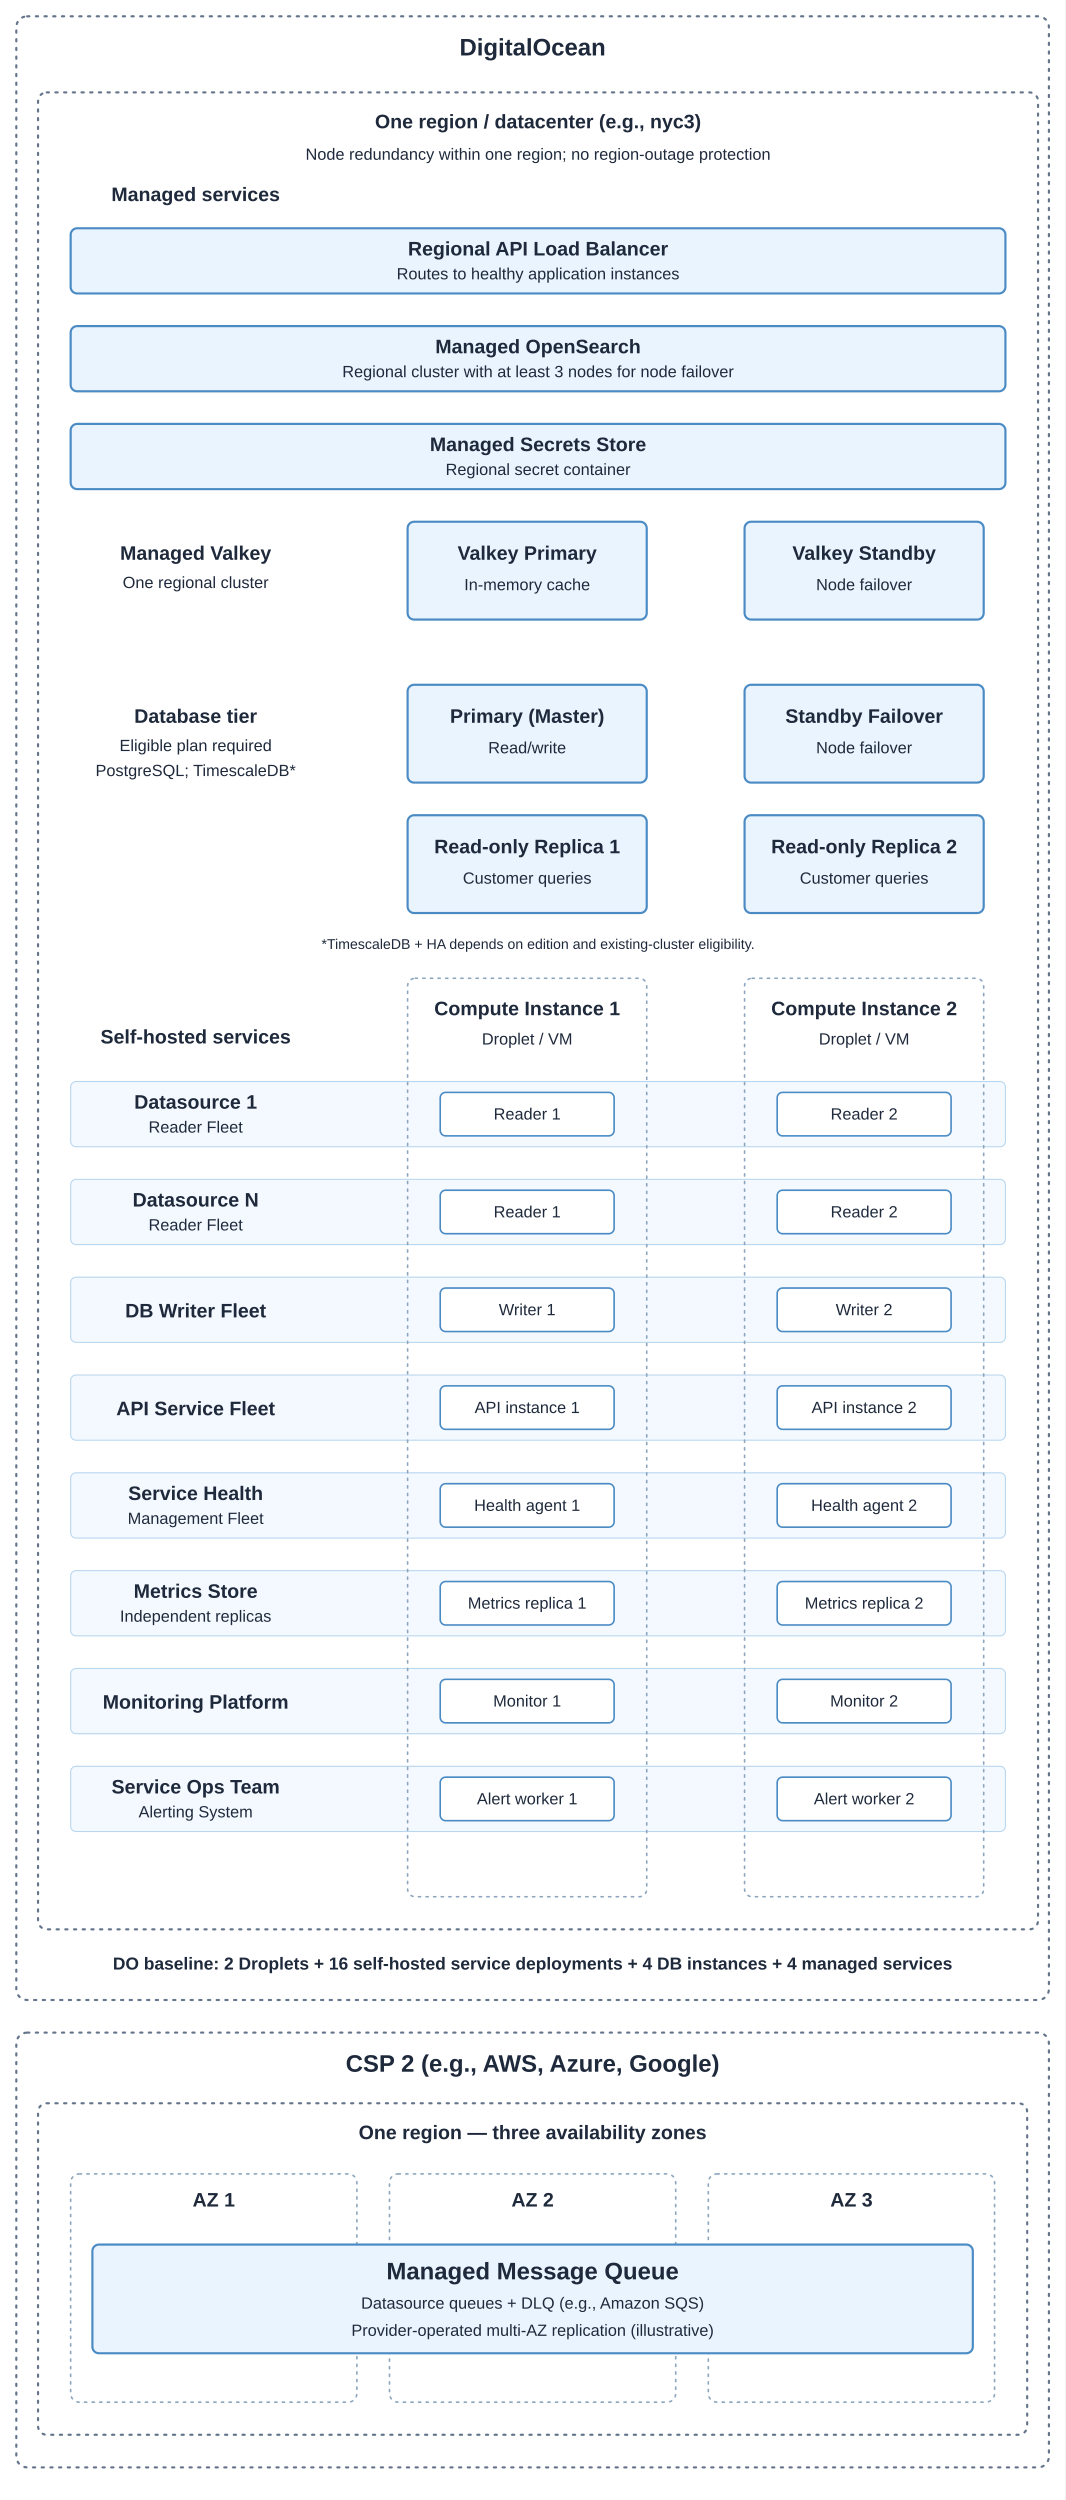
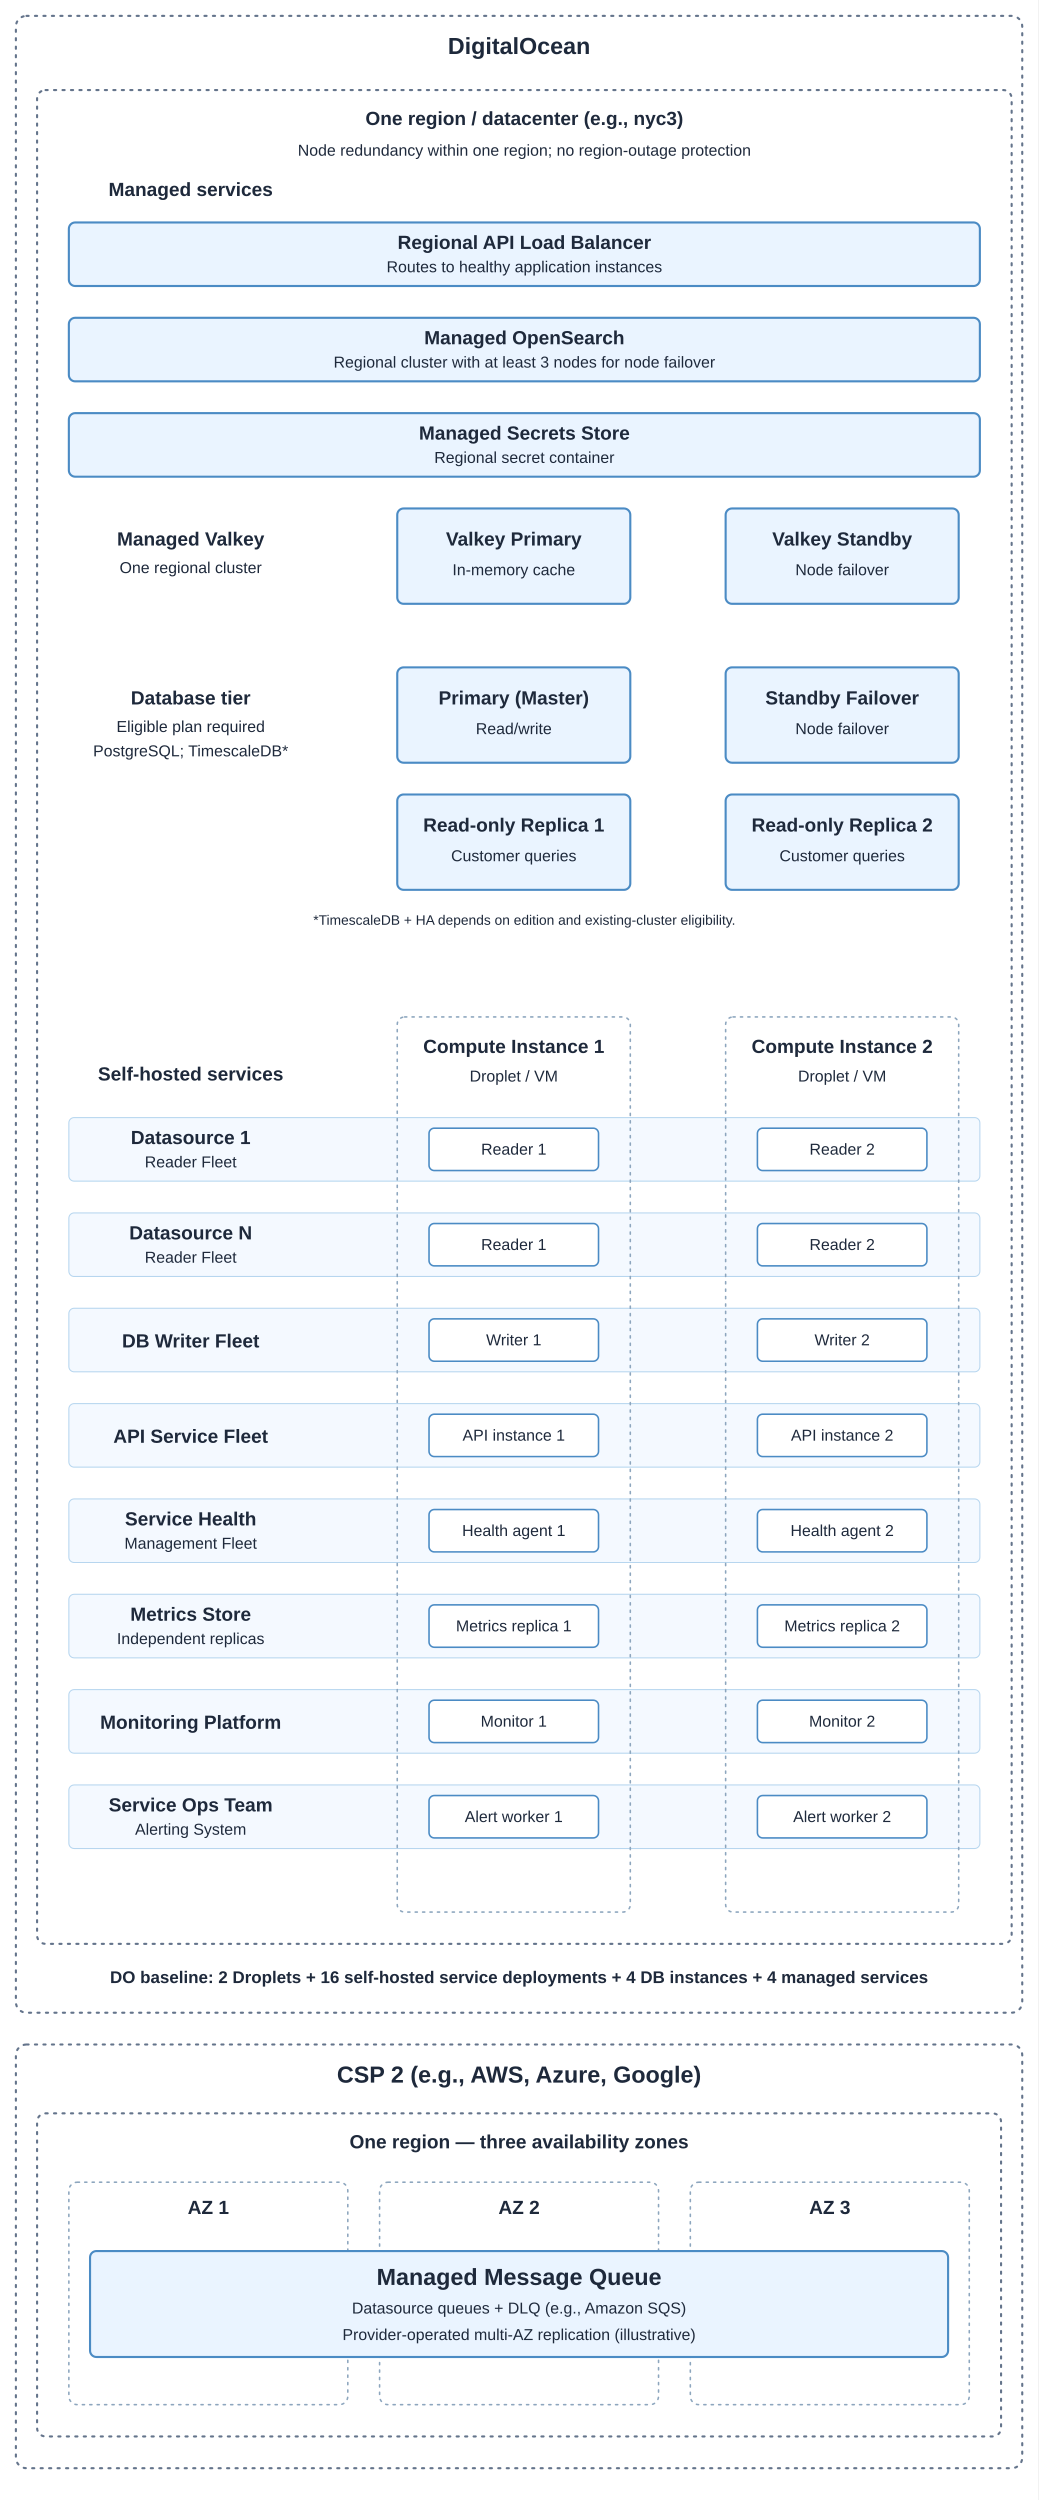
- <svg xmlns="http://www.w3.org/2000/svg" width="980" height="2300" viewBox="0 0 980 2300" role="img" aria-labelledby="deployment-title deployment-description">
+ <svg xmlns="http://www.w3.org/2000/svg" width="980" height="2360" viewBox="0 0 980 2360" role="img" aria-labelledby="deployment-title deployment-description">
  <style>
    text { font-family: Arial, Helvetica, sans-serif; fill: #1e293b; text-anchor: middle; }
    .boundary { fill: none; stroke: #64748b; stroke-width: 2; stroke-dasharray: 2 6; stroke-linecap: round; }
    .compute { fill: none; stroke: #8da6be; stroke-width: 1.5; stroke-dasharray: 2 5; stroke-linecap: round; }
    .node { fill: #eaf4ff; stroke: #4b8bc4; stroke-width: 2; }
    .band { fill: #eaf4ff; fill-opacity: 0.55; stroke: #b7d6ef; stroke-width: 1; }
    .member { fill: #ffffff; stroke: #4b8bc4; stroke-width: 1.5; }
    .title { font-size: 22px; font-weight: 600; }
    .label { font-size: 18px; font-weight: 600; }
    .detail { font-size: 15px; }
  </style>
-   <rect width="980" height="2300" fill="#ffffff" />
+   <rect width="980" height="2360" fill="#ffffff" />
  <g aria-label="DigitalOcean">
-     <rect class="boundary" x="15" y="15" width="950" height="1825" rx="10" />
+     <rect class="boundary" x="15" y="15" width="950" height="1885" rx="10" />
    <text class="title" x="490" y="51">DigitalOcean</text>
    <g aria-label="One DigitalOcean deployment region: nyc3 example">
-       <rect class="boundary" x="35" y="85" width="920" height="1690" rx="8" />
+       <rect class="boundary" x="35" y="85" width="920" height="1750" rx="8" />
      <text class="label" x="495" y="118">One region / datacenter (e.g., nyc3)</text>
      <text class="detail" x="495" y="147">Node redundancy within one region; no region-outage protection</text>
      <text class="label" x="180" y="185">Managed services</text>
      <rect class="node" x="65" y="210" width="860" height="60" rx="6" />
      <text class="label" x="495" y="235">Regional API Load Balancer</text>
      <text class="detail" x="495" y="257">Routes to healthy application instances</text>
      <rect class="node" x="65" y="300" width="860" height="60" rx="6" />
      <text class="label" x="495" y="325">Managed OpenSearch</text>
      <text class="detail" x="495" y="347">Regional cluster with at least 3 nodes for node failover</text>
      <rect class="node" x="65" y="390" width="860" height="60" rx="6" />
      <text class="label" x="495" y="415">Managed Secrets Store</text>
      <text class="detail" x="495" y="437">Regional secret container</text>
      <text class="label" x="180" y="515">Managed Valkey</text>
      <text class="detail" x="180" y="541">One regional cluster</text>
      <g aria-label="Valkey primary in the same region">
        <rect class="node" x="375" y="480" width="220" height="90" rx="6" />
        <text class="label" x="485" y="515">Valkey Primary</text>
        <text class="detail" x="485" y="543">In-memory cache</text>
      </g>
      <g aria-label="Valkey standby in the same region">
        <rect class="node" x="685" y="480" width="220" height="90" rx="6" />
        <text class="label" x="795" y="515">Valkey Standby</text>
        <text class="detail" x="795" y="543">Node failover</text>
      </g>
      <text class="label" x="180" y="665">Database tier</text>
      <text class="detail" x="180" y="691">Eligible plan required</text>
      <text class="detail" x="180" y="714">PostgreSQL; TimescaleDB*</text>
      <g aria-label="PostgreSQL primary in the same region">
        <rect class="node" x="375" y="630" width="220" height="90" rx="6" />
        <text class="label" x="485" y="665">Primary (Master)</text>
        <text class="detail" x="485" y="693">Read/write</text>
      </g>
      <g aria-label="PostgreSQL standby in the same region">
        <rect class="node" x="685" y="630" width="220" height="90" rx="6" />
        <text class="label" x="795" y="665">Standby Failover</text>
        <text class="detail" x="795" y="693">Node failover</text>
      </g>
      <g aria-label="PostgreSQL read-only replica 1 in the same region">
        <rect class="node" x="375" y="750" width="220" height="90" rx="6" />
        <text class="label" x="485" y="785">Read-only Replica 1</text>
        <text class="detail" x="485" y="813">Customer queries</text>
      </g>
      <g aria-label="PostgreSQL read-only replica 2 in the same region">
        <rect class="node" x="685" y="750" width="220" height="90" rx="6" />
        <text class="label" x="795" y="785">Read-only Replica 2</text>
        <text class="detail" x="795" y="813">Customer queries</text>
      </g>
      <text class="detail" x="495" y="873" style="font-size: 13px;">*TimescaleDB + HA depends on edition and existing-cluster eligibility.</text>
-       <rect class="band" x="65" y="995" width="860" height="60" rx="5" />
-       <rect class="band" x="65" y="1085" width="860" height="60" rx="5" />
-       <rect class="band" x="65" y="1175" width="860" height="60" rx="5" />
-       <rect class="band" x="65" y="1265" width="860" height="60" rx="5" />
-       <rect class="band" x="65" y="1355" width="860" height="60" rx="5" />
-       <rect class="band" x="65" y="1445" width="860" height="60" rx="5" />
-       <rect class="band" x="65" y="1535" width="860" height="60" rx="5" />
-       <rect class="band" x="65" y="1625" width="860" height="60" rx="5" />
+       <rect class="band" x="65" y="1055" width="860" height="60" rx="5" />
+       <rect class="band" x="65" y="1145" width="860" height="60" rx="5" />
+       <rect class="band" x="65" y="1235" width="860" height="60" rx="5" />
+       <rect class="band" x="65" y="1325" width="860" height="60" rx="5" />
+       <rect class="band" x="65" y="1415" width="860" height="60" rx="5" />
+       <rect class="band" x="65" y="1505" width="860" height="60" rx="5" />
+       <rect class="band" x="65" y="1595" width="860" height="60" rx="5" />
+       <rect class="band" x="65" y="1685" width="860" height="60" rx="5" />
      <g aria-label="Worker Droplet 1 in the same region">
-         <rect class="compute" x="375" y="900" width="220" height="845" rx="7" />
-         <text class="label" x="485" y="934">Compute Instance 1</text>
-         <text class="detail" x="485" y="961">Droplet / VM</text>
+         <rect class="compute" x="375" y="960" width="220" height="845" rx="7" />
+         <text class="label" x="485" y="994">Compute Instance 1</text>
+         <text class="detail" x="485" y="1021">Droplet / VM</text>
      </g>
      <g aria-label="Worker Droplet 2 in the same region">
-         <rect class="compute" x="685" y="900" width="220" height="845" rx="7" />
-         <text class="label" x="795" y="934">Compute Instance 2</text>
-         <text class="detail" x="795" y="961">Droplet / VM</text>
+         <rect class="compute" x="685" y="960" width="220" height="845" rx="7" />
+         <text class="label" x="795" y="994">Compute Instance 2</text>
+         <text class="detail" x="795" y="1021">Droplet / VM</text>
      </g>
-       <text class="label" x="180" y="960">Self-hosted services</text>
+       <text class="label" x="180" y="1020">Self-hosted services</text>
      <g aria-label="Datasource 1 Reader Fleet, two self-hosted deployments">
-         <text class="label" x="180" y="1020">Datasource 1</text>
-         <text class="detail" x="180" y="1042">Reader Fleet</text>
-         <rect class="member" x="405" y="1005" width="160" height="40" rx="5" />
-         <text class="detail" x="485" y="1030">Reader 1</text>
-         <rect class="member" x="715" y="1005" width="160" height="40" rx="5" />
-         <text class="detail" x="795" y="1030">Reader 2</text>
+         <text class="label" x="180" y="1080">Datasource 1</text>
+         <text class="detail" x="180" y="1102">Reader Fleet</text>
+         <rect class="member" x="405" y="1065" width="160" height="40" rx="5" />
+         <text class="detail" x="485" y="1090">Reader 1</text>
+         <rect class="member" x="715" y="1065" width="160" height="40" rx="5" />
+         <text class="detail" x="795" y="1090">Reader 2</text>
      </g>
      <g aria-label="Datasource N Reader Fleet, two self-hosted deployments">
-         <text class="label" x="180" y="1110">Datasource N</text>
-         <text class="detail" x="180" y="1132">Reader Fleet</text>
-         <rect class="member" x="405" y="1095" width="160" height="40" rx="5" />
-         <text class="detail" x="485" y="1120">Reader 1</text>
-         <rect class="member" x="715" y="1095" width="160" height="40" rx="5" />
-         <text class="detail" x="795" y="1120">Reader 2</text>
+         <text class="label" x="180" y="1170">Datasource N</text>
+         <text class="detail" x="180" y="1192">Reader Fleet</text>
+         <rect class="member" x="405" y="1155" width="160" height="40" rx="5" />
+         <text class="detail" x="485" y="1180">Reader 1</text>
+         <rect class="member" x="715" y="1155" width="160" height="40" rx="5" />
+         <text class="detail" x="795" y="1180">Reader 2</text>
      </g>
      <g aria-label="DB Writer Fleet , two self-hosted deployments">
-         <text class="label" x="180" y="1212">DB Writer Fleet</text>
-         <rect class="member" x="405" y="1185" width="160" height="40" rx="5" />
-         <text class="detail" x="485" y="1210">Writer 1</text>
-         <rect class="member" x="715" y="1185" width="160" height="40" rx="5" />
-         <text class="detail" x="795" y="1210">Writer 2</text>
+         <text class="label" x="180" y="1272">DB Writer Fleet</text>
+         <rect class="member" x="405" y="1245" width="160" height="40" rx="5" />
+         <text class="detail" x="485" y="1270">Writer 1</text>
+         <rect class="member" x="715" y="1245" width="160" height="40" rx="5" />
+         <text class="detail" x="795" y="1270">Writer 2</text>
      </g>
      <g aria-label="API Service Fleet , two self-hosted deployments">
-         <text class="label" x="180" y="1302">API Service Fleet</text>
-         <rect class="member" x="405" y="1275" width="160" height="40" rx="5" />
-         <text class="detail" x="485" y="1300">API instance 1</text>
-         <rect class="member" x="715" y="1275" width="160" height="40" rx="5" />
-         <text class="detail" x="795" y="1300">API instance 2</text>
+         <text class="label" x="180" y="1362">API Service Fleet</text>
+         <rect class="member" x="405" y="1335" width="160" height="40" rx="5" />
+         <text class="detail" x="485" y="1360">API instance 1</text>
+         <rect class="member" x="715" y="1335" width="160" height="40" rx="5" />
+         <text class="detail" x="795" y="1360">API instance 2</text>
      </g>
      <g aria-label="Service Health Management Fleet, two self-hosted deployments">
-         <text class="label" x="180" y="1380">Service Health</text>
-         <text class="detail" x="180" y="1402">Management Fleet</text>
-         <rect class="member" x="405" y="1365" width="160" height="40" rx="5" />
-         <text class="detail" x="485" y="1390">Health agent 1</text>
-         <rect class="member" x="715" y="1365" width="160" height="40" rx="5" />
-         <text class="detail" x="795" y="1390">Health agent 2</text>
+         <text class="label" x="180" y="1440">Service Health</text>
+         <text class="detail" x="180" y="1462">Management Fleet</text>
+         <rect class="member" x="405" y="1425" width="160" height="40" rx="5" />
+         <text class="detail" x="485" y="1450">Health agent 1</text>
+         <rect class="member" x="715" y="1425" width="160" height="40" rx="5" />
+         <text class="detail" x="795" y="1450">Health agent 2</text>
      </g>
      <g aria-label="Metrics Store Independent replicas, two self-hosted deployments">
-         <text class="label" x="180" y="1470">Metrics Store</text>
-         <text class="detail" x="180" y="1492">Independent replicas</text>
-         <rect class="member" x="405" y="1455" width="160" height="40" rx="5" />
-         <text class="detail" x="485" y="1480">Metrics replica 1</text>
-         <rect class="member" x="715" y="1455" width="160" height="40" rx="5" />
-         <text class="detail" x="795" y="1480">Metrics replica 2</text>
+         <text class="label" x="180" y="1530">Metrics Store</text>
+         <text class="detail" x="180" y="1552">Independent replicas</text>
+         <rect class="member" x="405" y="1515" width="160" height="40" rx="5" />
+         <text class="detail" x="485" y="1540">Metrics replica 1</text>
+         <rect class="member" x="715" y="1515" width="160" height="40" rx="5" />
+         <text class="detail" x="795" y="1540">Metrics replica 2</text>
      </g>
      <g aria-label="Monitoring Platform , two self-hosted deployments">
-         <text class="label" x="180" y="1572">Monitoring Platform</text>
-         <rect class="member" x="405" y="1545" width="160" height="40" rx="5" />
-         <text class="detail" x="485" y="1570">Monitor 1</text>
-         <rect class="member" x="715" y="1545" width="160" height="40" rx="5" />
-         <text class="detail" x="795" y="1570">Monitor 2</text>
+         <text class="label" x="180" y="1632">Monitoring Platform</text>
+         <rect class="member" x="405" y="1605" width="160" height="40" rx="5" />
+         <text class="detail" x="485" y="1630">Monitor 1</text>
+         <rect class="member" x="715" y="1605" width="160" height="40" rx="5" />
+         <text class="detail" x="795" y="1630">Monitor 2</text>
      </g>
      <g aria-label="Service Ops Team Alerting System, two self-hosted deployments">
-         <text class="label" x="180" y="1650">Service Ops Team</text>
-         <text class="detail" x="180" y="1672">Alerting System</text>
-         <rect class="member" x="405" y="1635" width="160" height="40" rx="5" />
-         <text class="detail" x="485" y="1660">Alert worker 1</text>
-         <rect class="member" x="715" y="1635" width="160" height="40" rx="5" />
-         <text class="detail" x="795" y="1660">Alert worker 2</text>
+         <text class="label" x="180" y="1710">Service Ops Team</text>
+         <text class="detail" x="180" y="1732">Alerting System</text>
+         <rect class="member" x="405" y="1695" width="160" height="40" rx="5" />
+         <text class="detail" x="485" y="1720">Alert worker 1</text>
+         <rect class="member" x="715" y="1695" width="160" height="40" rx="5" />
+         <text class="detail" x="795" y="1720">Alert worker 2</text>
      </g>
    </g>
-     <text class="label" x="490" y="1812" style="font-size: 16px;">DO baseline: 2 Droplets + 16 self-hosted service deployments + 4 DB instances + 4 managed services</text>
+     <text class="label" x="490" y="1872" style="font-size: 16px;">DO baseline: 2 Droplets + 16 self-hosted service deployments + 4 DB instances + 4 managed services</text>
  </g>
  <g aria-label="Second cloud provider: one region with three illustrative availability zones">
-     <rect class="boundary" x="15" y="1870" width="950" height="400" rx="10" />
-     <text class="title" x="490" y="1906">CSP 2 (e.g., AWS, Azure, Google)</text>
+     <rect class="boundary" x="15" y="1930" width="950" height="400" rx="10" />
+     <text class="title" x="490" y="1966">CSP 2 (e.g., AWS, Azure, Google)</text>
    <g aria-label="One region contains three availability zones">
-       <rect class="boundary" x="35" y="1935" width="910" height="305" rx="8" />
-       <text class="label" x="490" y="1968">One region — three availability zones</text>
-       <rect class="compute" x="65" y="2000" width="263.333" height="210" rx="8" />
-       <text class="label" x="196.666" y="2030">AZ 1</text>
-       <rect class="compute" x="358.333" y="2000" width="263.333" height="210" rx="8" />
-       <text class="label" x="490" y="2030">AZ 2</text>
-       <rect class="compute" x="651.666" y="2000" width="263.333" height="210" rx="8" />
-       <text class="label" x="783.333" y="2030">AZ 3</text>
-       <rect class="node" x="85" y="2065" width="810" height="100" rx="6" />
-       <text class="title" x="490" y="2097">Managed Message Queue</text>
-       <text class="detail" x="490" y="2124">Datasource queues + DLQ (e.g., Amazon SQS)</text>
-       <text class="detail" x="490" y="2149">Provider-operated multi-AZ replication (illustrative)</text>
+       <rect class="boundary" x="35" y="1995" width="910" height="305" rx="8" />
+       <text class="label" x="490" y="2028">One region — three availability zones</text>
+       <rect class="compute" x="65" y="2060" width="263.333" height="210" rx="8" />
+       <text class="label" x="196.666" y="2090">AZ 1</text>
+       <rect class="compute" x="358.333" y="2060" width="263.333" height="210" rx="8" />
+       <text class="label" x="490" y="2090">AZ 2</text>
+       <rect class="compute" x="651.666" y="2060" width="263.333" height="210" rx="8" />
+       <text class="label" x="783.333" y="2090">AZ 3</text>
+       <rect class="node" x="85" y="2125" width="810" height="100" rx="6" />
+       <text class="title" x="490" y="2157">Managed Message Queue</text>
+       <text class="detail" x="490" y="2184">Datasource queues + DLQ (e.g., Amazon SQS)</text>
+       <text class="detail" x="490" y="2209">Provider-operated multi-AZ replication (illustrative)</text>
    </g>
  </g>
</svg>
